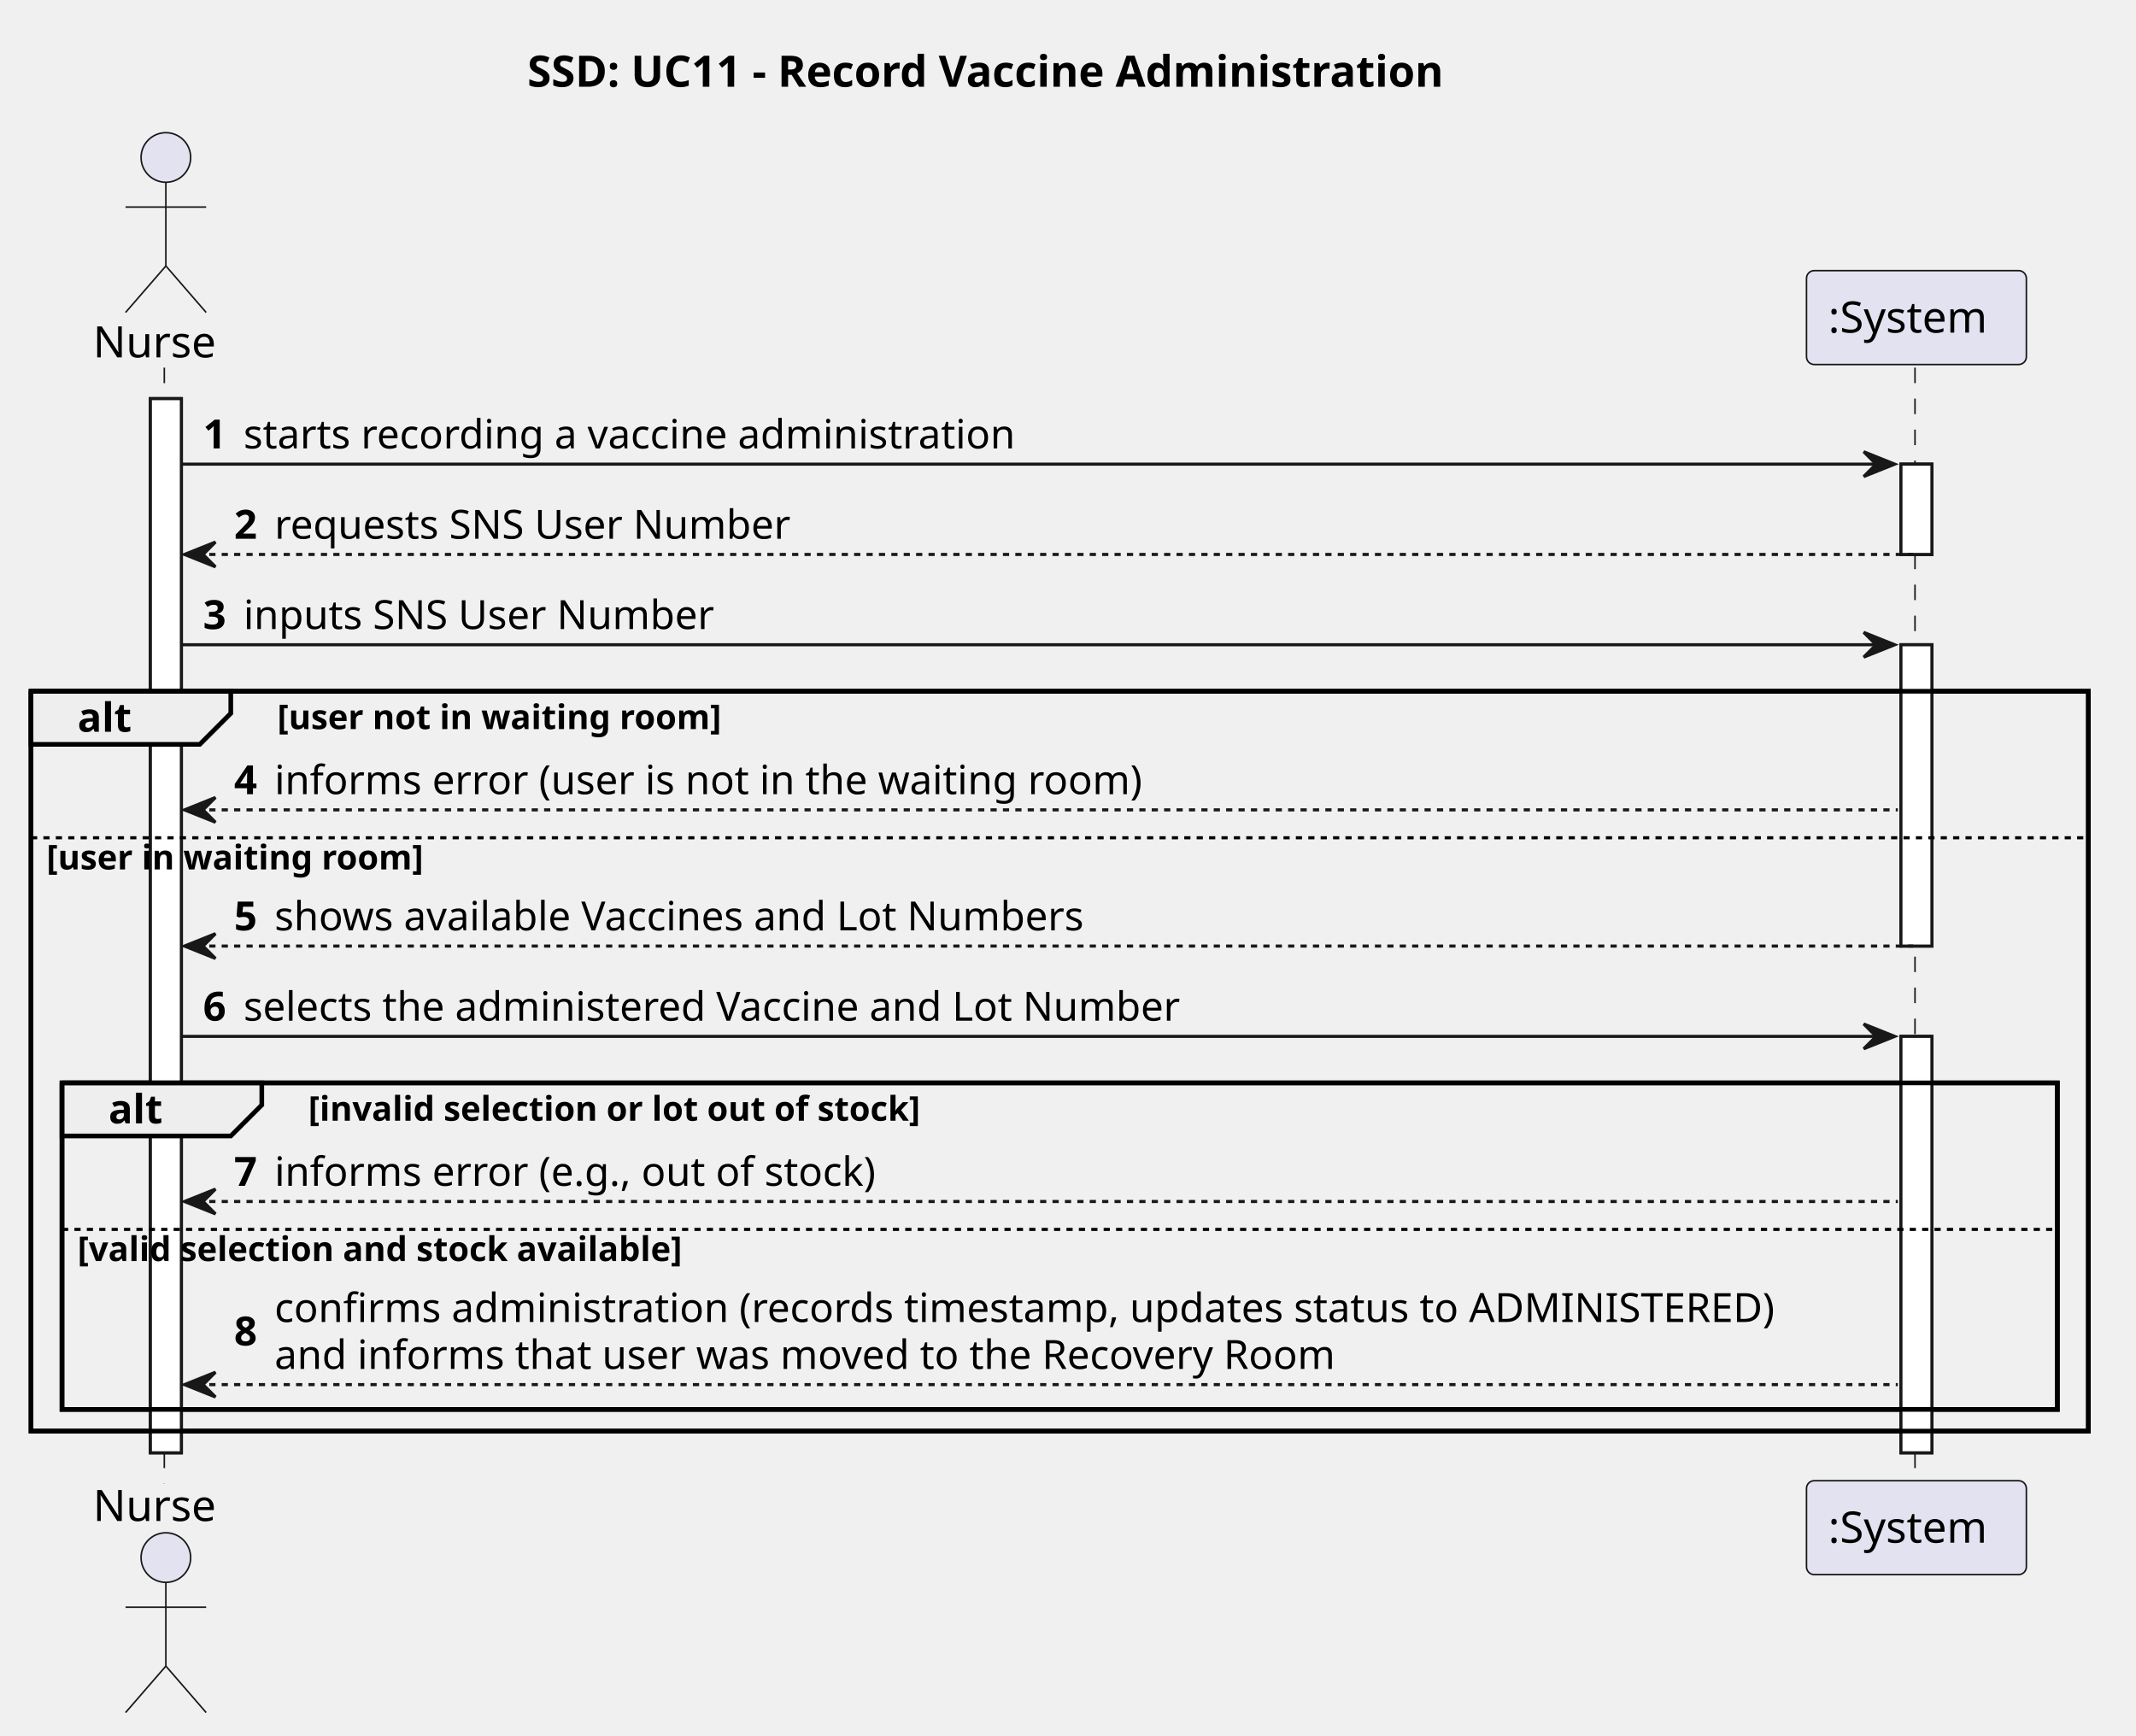
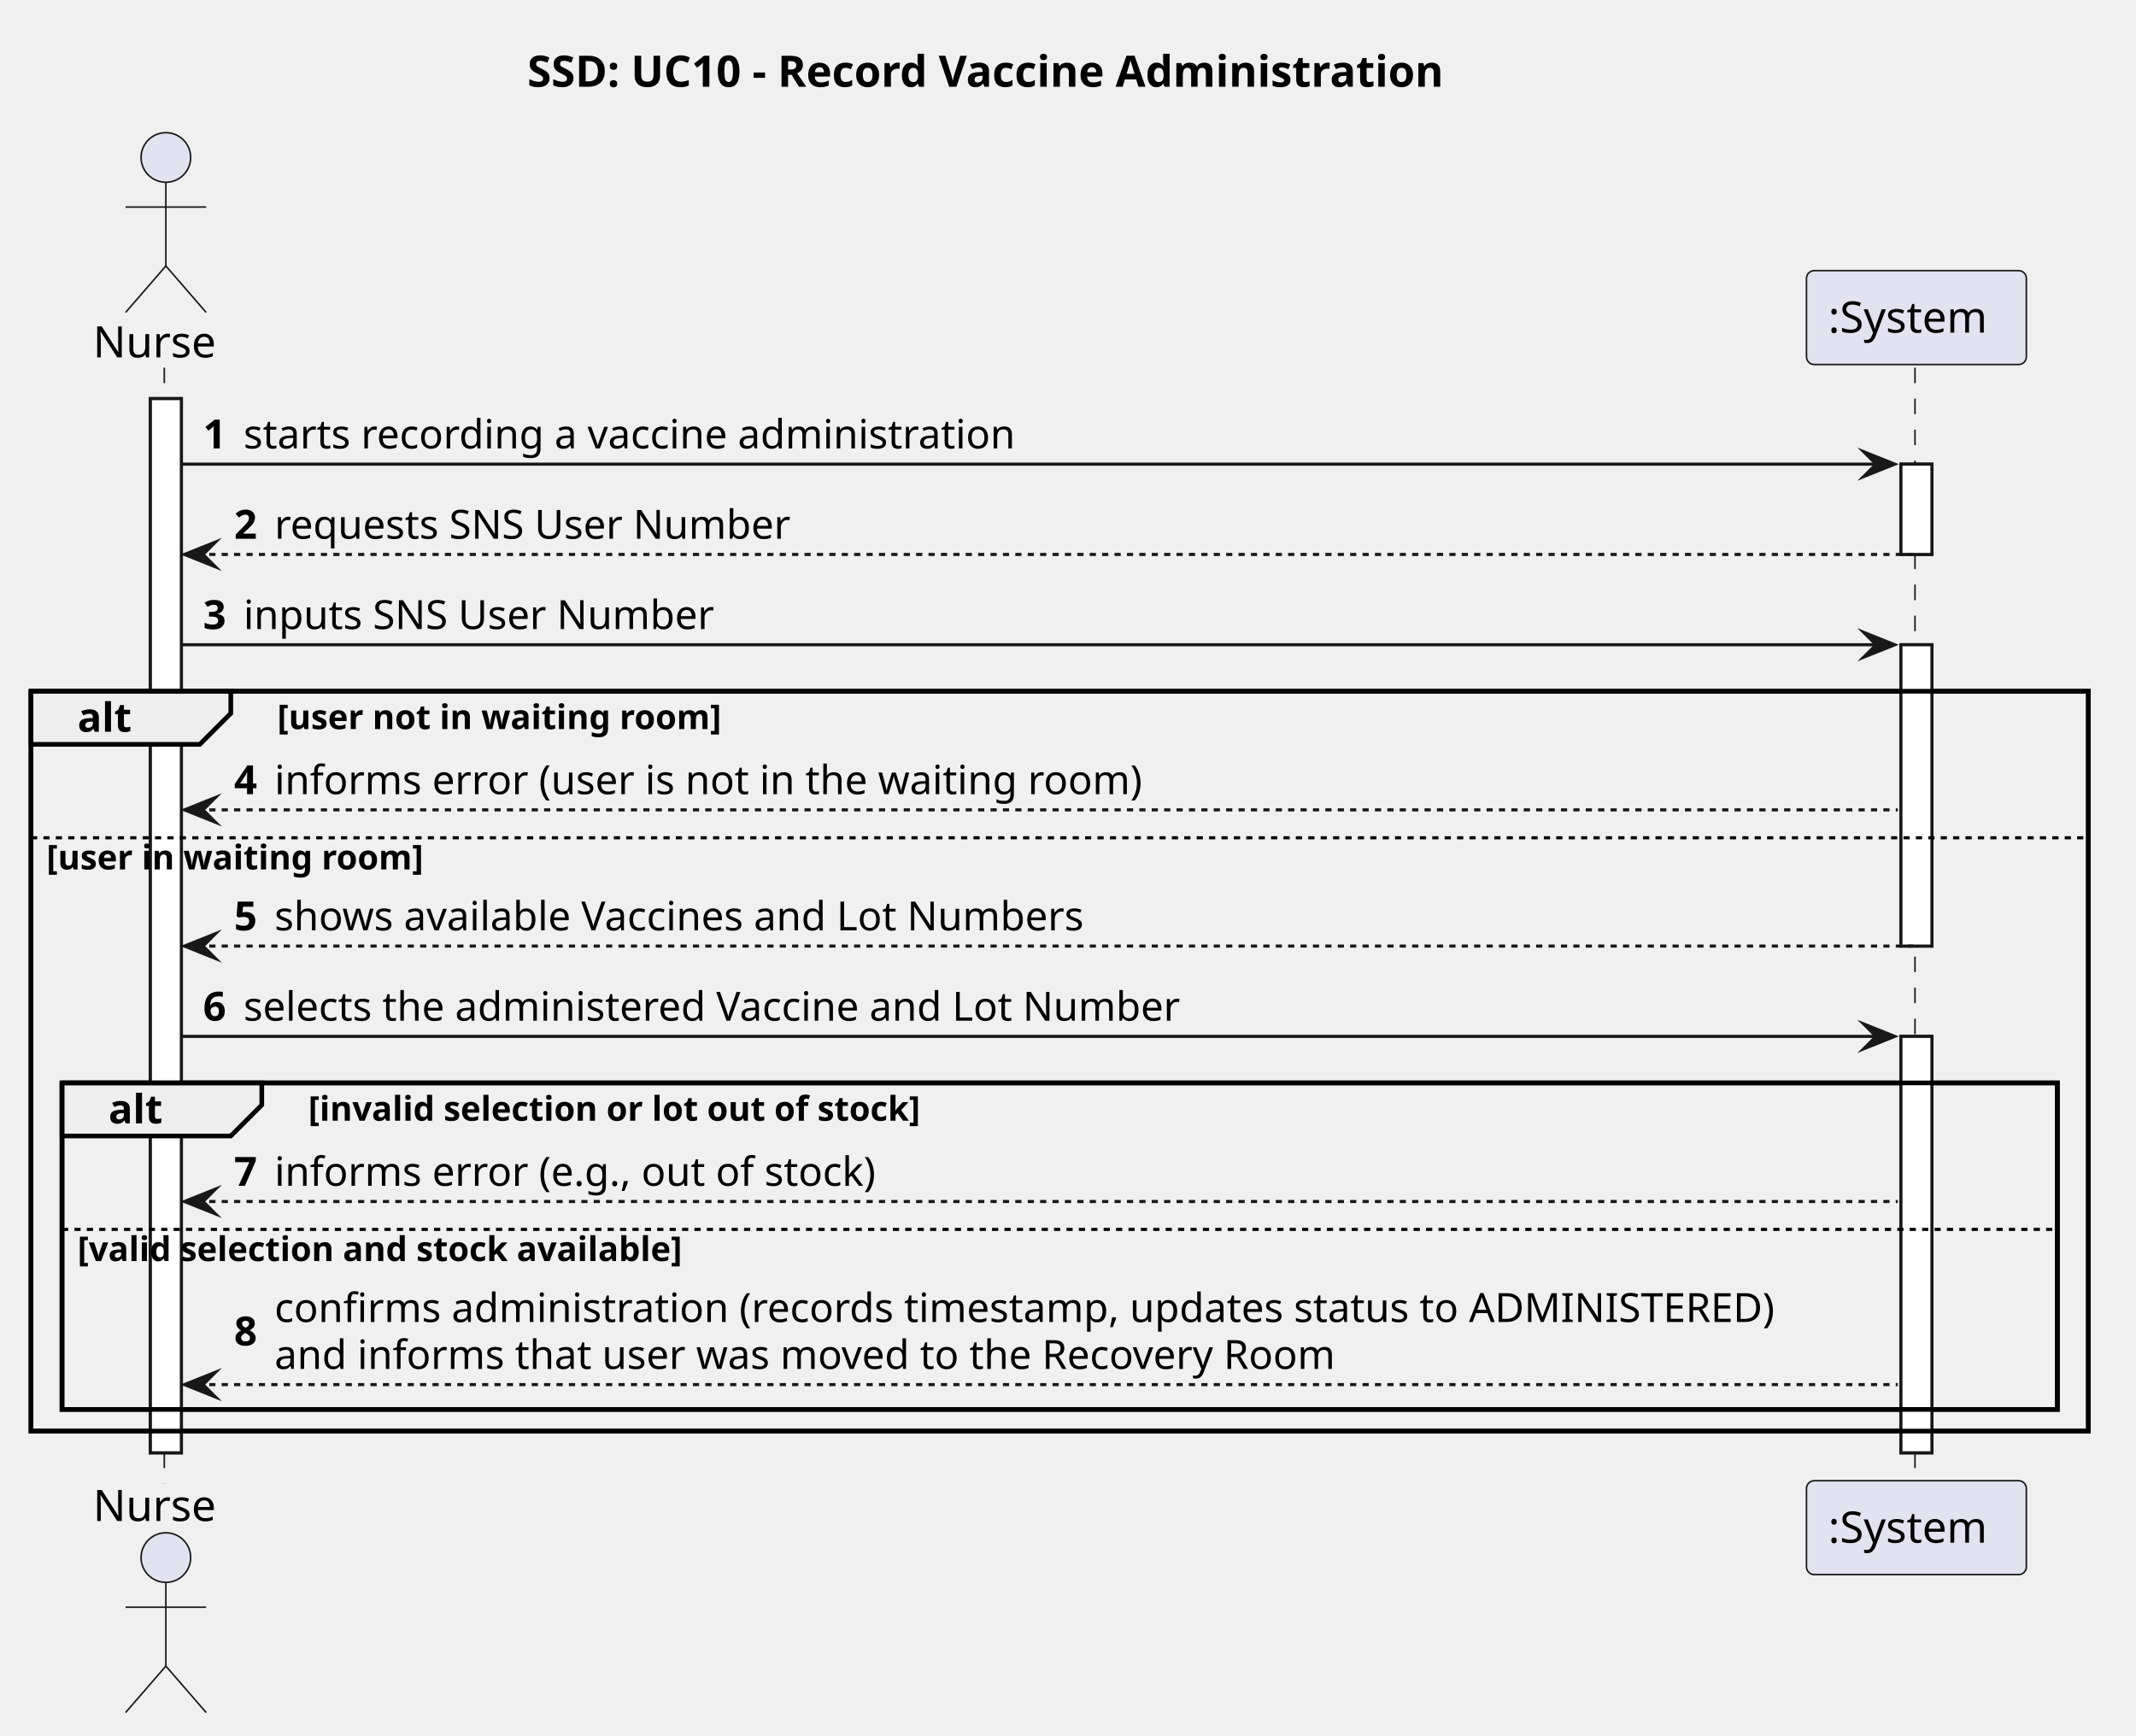
<svg xmlns="http://www.w3.org/2000/svg" contentStyleType="text/css" data-diagram-type="SEQUENCE" height="560px" preserveAspectRatio="none" style="width:689px;height:560px;background:#FFFFFF;" version="1.1" viewBox="0 0 689 560" width="689px" zoomAndPan="magnify">
  <defs />
  <g>
    <g class="title" data-source-line="1">
-       <text fill="#000000" font-family="sans-serif" font-size="14" font-weight="700" lengthAdjust="spacing" textLength="342.412" x="170.113" y="27.995">SSD: UC11 - Record Vaccine Administration</text>
+       <text fill="#000000" font-family="sans-serif" font-size="14" font-weight="700" lengthAdjust="spacing" textLength="342.412" x="170.113" y="27.995">SSD: UC10 - Record Vaccine Administration</text>
    </g>
    <g>
      <rect fill="#FFFFFF" height="340.07" style="stroke:#181818;stroke-width:1;" width="10" x="48.504" y="128.594" />
    </g>
    <g>
      <rect fill="#FFFFFF" height="29.133" style="stroke:#181818;stroke-width:1;" width="10" x="613.176" y="149.727" />
    </g>
    <g>
      <rect fill="#FFFFFF" height="97.203" style="stroke:#181818;stroke-width:1;" width="10" x="613.176" y="207.992" />
    </g>
    <g>
      <rect fill="#FFFFFF" height="134.336" style="stroke:#181818;stroke-width:1;" width="10" x="613.176" y="334.328" />
    </g>
    <rect fill="none" height="238.672" style="stroke:#000000;stroke-width:1.5;" width="663.637" x="10" y="222.992" />
    <rect fill="none" height="105.336" style="stroke:#000000;stroke-width:1.5;" width="643.637" x="20" y="349.328" />
    <g class="participant-lifeline" data-entity-uid="part1" data-qualified-name="Nurse" data-source-line="3" id="part1-lifeline">
      <g>
        <rect fill="#000000" fill-opacity="0" height="360.07" width="8" x="49.504" y="118.594" />
        <line style="stroke:#181818;stroke-width:0.5;stroke-dasharray:5,5;" x1="53" x2="53" y1="118.594" y2="478.664" />
      </g>
    </g>
    <g class="participant-lifeline" data-entity-uid="part2" data-qualified-name="System" data-source-line="4" id="part2-lifeline">
      <g>
        <rect fill="#000000" fill-opacity="0" height="360.07" width="8" x="614.176" y="118.594" />
        <line style="stroke:#181818;stroke-width:0.5;stroke-dasharray:5,5;" x1="617.714" x2="617.714" y1="118.594" y2="478.664" />
      </g>
    </g>
    <g class="participant participant-head" data-entity-uid="part1" data-qualified-name="Nurse" data-source-line="3" id="part1-head">
      <text fill="#000000" font-family="sans-serif" font-size="14" lengthAdjust="spacing" textLength="41.009" x="30" y="115.292">Nurse</text>
      <ellipse cx="53.504" cy="50.797" fill="#E2E2F0" rx="8" ry="8" style="stroke:#181818;stroke-width:0.5;" />
      <path d="M53.504,58.797 L53.504,85.797 M40.504,66.797 L66.504,66.797 M53.504,85.797 L40.504,100.797 M53.504,85.797 L66.504,100.797" fill="none" style="stroke:#181818;stroke-width:0.5;" />
    </g>
    <g class="participant participant-tail" data-entity-uid="part1" data-qualified-name="Nurse" data-source-line="3" id="part1-tail">
      <text fill="#000000" font-family="sans-serif" font-size="14" lengthAdjust="spacing" textLength="41.009" x="30" y="490.659">Nurse</text>
      <ellipse cx="53.504" cy="502.461" fill="#E2E2F0" rx="8" ry="8" style="stroke:#181818;stroke-width:0.5;" />
      <path d="M53.504,510.461 L53.504,537.461 M40.504,518.461 L66.504,518.461 M53.504,537.461 L40.504,552.461 M53.504,537.461 L66.504,552.461" fill="none" style="stroke:#181818;stroke-width:0.5;" />
    </g>
    <g class="participant participant-head" data-entity-uid="part2" data-qualified-name="System" data-source-line="4" id="part2-head">
      <rect fill="#E2E2F0" height="30.297" rx="2.5" ry="2.5" style="stroke:#181818;stroke-width:0.5;" width="70.923" x="582.714" y="87.297" />
      <text fill="#000000" font-family="sans-serif" font-size="14" lengthAdjust="spacing" textLength="56.923" x="589.714" y="107.292">:System</text>
    </g>
    <g class="participant participant-tail" data-entity-uid="part2" data-qualified-name="System" data-source-line="4" id="part2-tail">
      <rect fill="#E2E2F0" height="30.297" rx="2.5" ry="2.5" style="stroke:#181818;stroke-width:0.5;" width="70.923" x="582.714" y="477.664" />
      <text fill="#000000" font-family="sans-serif" font-size="14" lengthAdjust="spacing" textLength="56.923" x="589.714" y="497.659">:System</text>
    </g>
    <g>
      <rect fill="#FFFFFF" height="340.07" style="stroke:#181818;stroke-width:1;" width="10" x="48.504" y="128.594" />
    </g>
    <g>
      <rect fill="#FFFFFF" height="29.133" style="stroke:#181818;stroke-width:1;" width="10" x="613.176" y="149.727" />
    </g>
    <g>
      <rect fill="#FFFFFF" height="97.203" style="stroke:#181818;stroke-width:1;" width="10" x="613.176" y="207.992" />
    </g>
    <g>
      <rect fill="#FFFFFF" height="134.336" style="stroke:#181818;stroke-width:1;" width="10" x="613.176" y="334.328" />
    </g>
    <g class="message" data-entity-1="part1" data-entity-2="part2" data-source-line="9" id="msg1">
-       <polygon fill="#181818" points="601.176,145.727,611.176,149.727,601.176,153.727,605.176,149.727" style="stroke:#181818;stroke-width:1;" />
+       <polygon fill="#181818" points="601.176,145.727,611.176,149.727,601.176,153.727,605.176,149.727" style="stroke:#181818;stroke-width:1;stroke-linejoin:miter;stroke-miterlimit:10;" />
      <line style="stroke:#181818;stroke-width:1;" x1="58.504" x2="607.176" y1="149.727" y2="149.727" />
      <text fill="#000000" font-family="sans-serif" font-size="13" font-weight="700" lengthAdjust="spacing" textLength="9.045" x="65.504" y="144.661">1</text>
      <text fill="#000000" font-family="sans-serif" font-size="13" lengthAdjust="spacing" textLength="267.922" x="78.55" y="144.661">starts recording a vaccine administration</text>
    </g>
    <g class="message" data-entity-1="part2" data-entity-2="part1" data-source-line="11" id="msg2">
-       <polygon fill="#181818" points="69.504,174.859,59.504,178.859,69.504,182.859,65.504,178.859" style="stroke:#181818;stroke-width:1;" />
+       <polygon fill="#181818" points="69.504,174.859,59.504,178.859,69.504,182.859,65.504,178.859" style="stroke:#181818;stroke-width:1;stroke-linejoin:miter;stroke-miterlimit:10;" />
      <line style="stroke:#181818;stroke-width:1;stroke-dasharray:2,2;" x1="63.504" x2="617.176" y1="178.859" y2="178.859" />
      <text fill="#000000" font-family="sans-serif" font-size="13" font-weight="700" lengthAdjust="spacing" textLength="9.045" x="75.504" y="173.793">2</text>
      <text fill="#000000" font-family="sans-serif" font-size="13" lengthAdjust="spacing" textLength="176.954" x="88.55" y="173.793">requests SNS User Number</text>
    </g>
    <g class="message" data-entity-1="part1" data-entity-2="part2" data-source-line="14" id="msg3">
-       <polygon fill="#181818" points="601.176,203.992,611.176,207.992,601.176,211.992,605.176,207.992" style="stroke:#181818;stroke-width:1;" />
+       <polygon fill="#181818" points="601.176,203.992,611.176,207.992,601.176,211.992,605.176,207.992" style="stroke:#181818;stroke-width:1;stroke-linejoin:miter;stroke-miterlimit:10;" />
      <line style="stroke:#181818;stroke-width:1;" x1="58.504" x2="607.176" y1="207.992" y2="207.992" />
      <text fill="#000000" font-family="sans-serif" font-size="13" font-weight="700" lengthAdjust="spacing" textLength="9.045" x="65.504" y="202.926">3</text>
      <text fill="#000000" font-family="sans-serif" font-size="13" lengthAdjust="spacing" textLength="160.691" x="78.55" y="202.926">inputs SNS User Number</text>
    </g>
    <path d="M10,222.992 L74.443,222.992 L74.443,230.125 L64.443,240.125 L10,240.125 L10,222.992" fill="#EEEEEE" style="stroke:#000000;stroke-width:1.5;" />
    <rect fill="none" height="238.672" style="stroke:#000000;stroke-width:1.5;" width="663.637" x="10" y="222.992" />
    <text fill="#000000" font-family="sans-serif" font-size="13" font-weight="700" lengthAdjust="spacing" textLength="19.443" x="25" y="236.059">alt</text>
    <text fill="#000000" font-family="sans-serif" font-size="11" font-weight="700" lengthAdjust="spacing" textLength="162.975" x="89.443" y="235.203">[user not in waiting room]</text>
    <g class="message" data-entity-1="part2" data-entity-2="part1" data-source-line="18" id="msg4">
-       <polygon fill="#181818" points="69.504,257.258,59.504,261.258,69.504,265.258,65.504,261.258" style="stroke:#181818;stroke-width:1;" />
+       <polygon fill="#181818" points="69.504,257.258,59.504,261.258,69.504,265.258,65.504,261.258" style="stroke:#181818;stroke-width:1;stroke-linejoin:miter;stroke-miterlimit:10;" />
      <line style="stroke:#181818;stroke-width:1;stroke-dasharray:2,2;" x1="63.504" x2="612.176" y1="261.258" y2="261.258" />
      <text fill="#000000" font-family="sans-serif" font-size="13" font-weight="700" lengthAdjust="spacing" textLength="9.045" x="75.504" y="256.192">4</text>
      <text fill="#000000" font-family="sans-serif" font-size="13" lengthAdjust="spacing" textLength="298.892" x="88.55" y="256.192">informs error (user is not in the waiting room)</text>
    </g>
    <line style="stroke:#000000;stroke-width:1;stroke-dasharray:2,2;" x1="10" x2="673.637" y1="270.258" y2="270.258" />
    <text fill="#000000" font-family="sans-serif" font-size="11" font-weight="700" lengthAdjust="spacing" textLength="138.499" x="15" y="280.468">[user in waiting room]</text>
    <g class="message" data-entity-1="part2" data-entity-2="part1" data-source-line="20" id="msg5">
-       <polygon fill="#181818" points="69.504,301.195,59.504,305.195,69.504,309.195,65.504,305.195" style="stroke:#181818;stroke-width:1;" />
+       <polygon fill="#181818" points="69.504,301.195,59.504,305.195,69.504,309.195,65.504,305.195" style="stroke:#181818;stroke-width:1;stroke-linejoin:miter;stroke-miterlimit:10;" />
      <line style="stroke:#181818;stroke-width:1;stroke-dasharray:2,2;" x1="63.504" x2="617.176" y1="305.195" y2="305.195" />
      <text fill="#000000" font-family="sans-serif" font-size="13" font-weight="700" lengthAdjust="spacing" textLength="9.045" x="75.504" y="300.129">5</text>
      <text fill="#000000" font-family="sans-serif" font-size="13" lengthAdjust="spacing" textLength="281.233" x="88.55" y="300.129">shows available Vaccines and Lot Numbers</text>
    </g>
    <g class="message" data-entity-1="part1" data-entity-2="part2" data-source-line="23" id="msg6">
-       <polygon fill="#181818" points="601.176,330.328,611.176,334.328,601.176,338.328,605.176,334.328" style="stroke:#181818;stroke-width:1;" />
+       <polygon fill="#181818" points="601.176,330.328,611.176,334.328,601.176,338.328,605.176,334.328" style="stroke:#181818;stroke-width:1;stroke-linejoin:miter;stroke-miterlimit:10;" />
      <line style="stroke:#181818;stroke-width:1;" x1="58.504" x2="607.176" y1="334.328" y2="334.328" />
      <text fill="#000000" font-family="sans-serif" font-size="13" font-weight="700" lengthAdjust="spacing" textLength="9.045" x="65.504" y="329.262">6</text>
      <text fill="#000000" font-family="sans-serif" font-size="13" lengthAdjust="spacing" textLength="325.311" x="78.55" y="329.262">selects the administered Vaccine and Lot Number</text>
    </g>
    <path d="M20,349.328 L84.443,349.328 L84.443,356.461 L74.443,366.461 L20,366.461 L20,349.328" fill="#EEEEEE" style="stroke:#000000;stroke-width:1.5;" />
    <rect fill="none" height="105.336" style="stroke:#000000;stroke-width:1.5;" width="643.637" x="20" y="349.328" />
    <text fill="#000000" font-family="sans-serif" font-size="13" font-weight="700" lengthAdjust="spacing" textLength="19.443" x="35" y="362.395">alt</text>
    <text fill="#000000" font-family="sans-serif" font-size="11" font-weight="700" lengthAdjust="spacing" textLength="226.574" x="99.443" y="361.539">[invalid selection or lot out of stock]</text>
    <g class="message" data-entity-1="part2" data-entity-2="part1" data-source-line="27" id="msg7">
-       <polygon fill="#181818" points="69.504,383.594,59.504,387.594,69.504,391.594,65.504,387.594" style="stroke:#181818;stroke-width:1;" />
+       <polygon fill="#181818" points="69.504,383.594,59.504,387.594,69.504,391.594,65.504,387.594" style="stroke:#181818;stroke-width:1;stroke-linejoin:miter;stroke-miterlimit:10;" />
      <line style="stroke:#181818;stroke-width:1;stroke-dasharray:2,2;" x1="63.504" x2="612.176" y1="387.594" y2="387.594" />
      <text fill="#000000" font-family="sans-serif" font-size="13" font-weight="700" lengthAdjust="spacing" textLength="9.045" x="75.504" y="382.528">7</text>
      <text fill="#000000" font-family="sans-serif" font-size="13" lengthAdjust="spacing" textLength="208.92" x="88.55" y="382.528">informs error (e.g., out of stock)</text>
    </g>
    <line style="stroke:#000000;stroke-width:1;stroke-dasharray:2,2;" x1="20" x2="663.637" y1="396.594" y2="396.594" />
    <text fill="#000000" font-family="sans-serif" font-size="11" font-weight="700" lengthAdjust="spacing" textLength="223.969" x="25" y="406.804">[valid selection and stock available]</text>
    <g class="message" data-entity-1="part2" data-entity-2="part1" data-source-line="29" id="msg8">
-       <polygon fill="#181818" points="69.504,442.664,59.504,446.664,69.504,450.664,65.504,446.664" style="stroke:#181818;stroke-width:1;" />
+       <polygon fill="#181818" points="69.504,442.664,59.504,446.664,69.504,450.664,65.504,446.664" style="stroke:#181818;stroke-width:1;stroke-linejoin:miter;stroke-miterlimit:10;" />
      <line style="stroke:#181818;stroke-width:1;stroke-dasharray:2,2;" x1="63.504" x2="612.176" y1="446.664" y2="446.664" />
      <text fill="#000000" font-family="sans-serif" font-size="13" font-weight="700" lengthAdjust="spacing" textLength="9.045" x="75.504" y="434.032">8</text>
      <text fill="#000000" font-family="sans-serif" font-size="13" lengthAdjust="spacing" textLength="517.626" x="88.55" y="426.465">confirms administration (records timestamp, updates status to ADMINISTERED)</text>
      <text fill="#000000" font-family="sans-serif" font-size="13" lengthAdjust="spacing" textLength="368.348" x="88.55" y="441.598">and informs that user was moved to the Recovery Room</text>
    </g>
  </g>
</svg>
